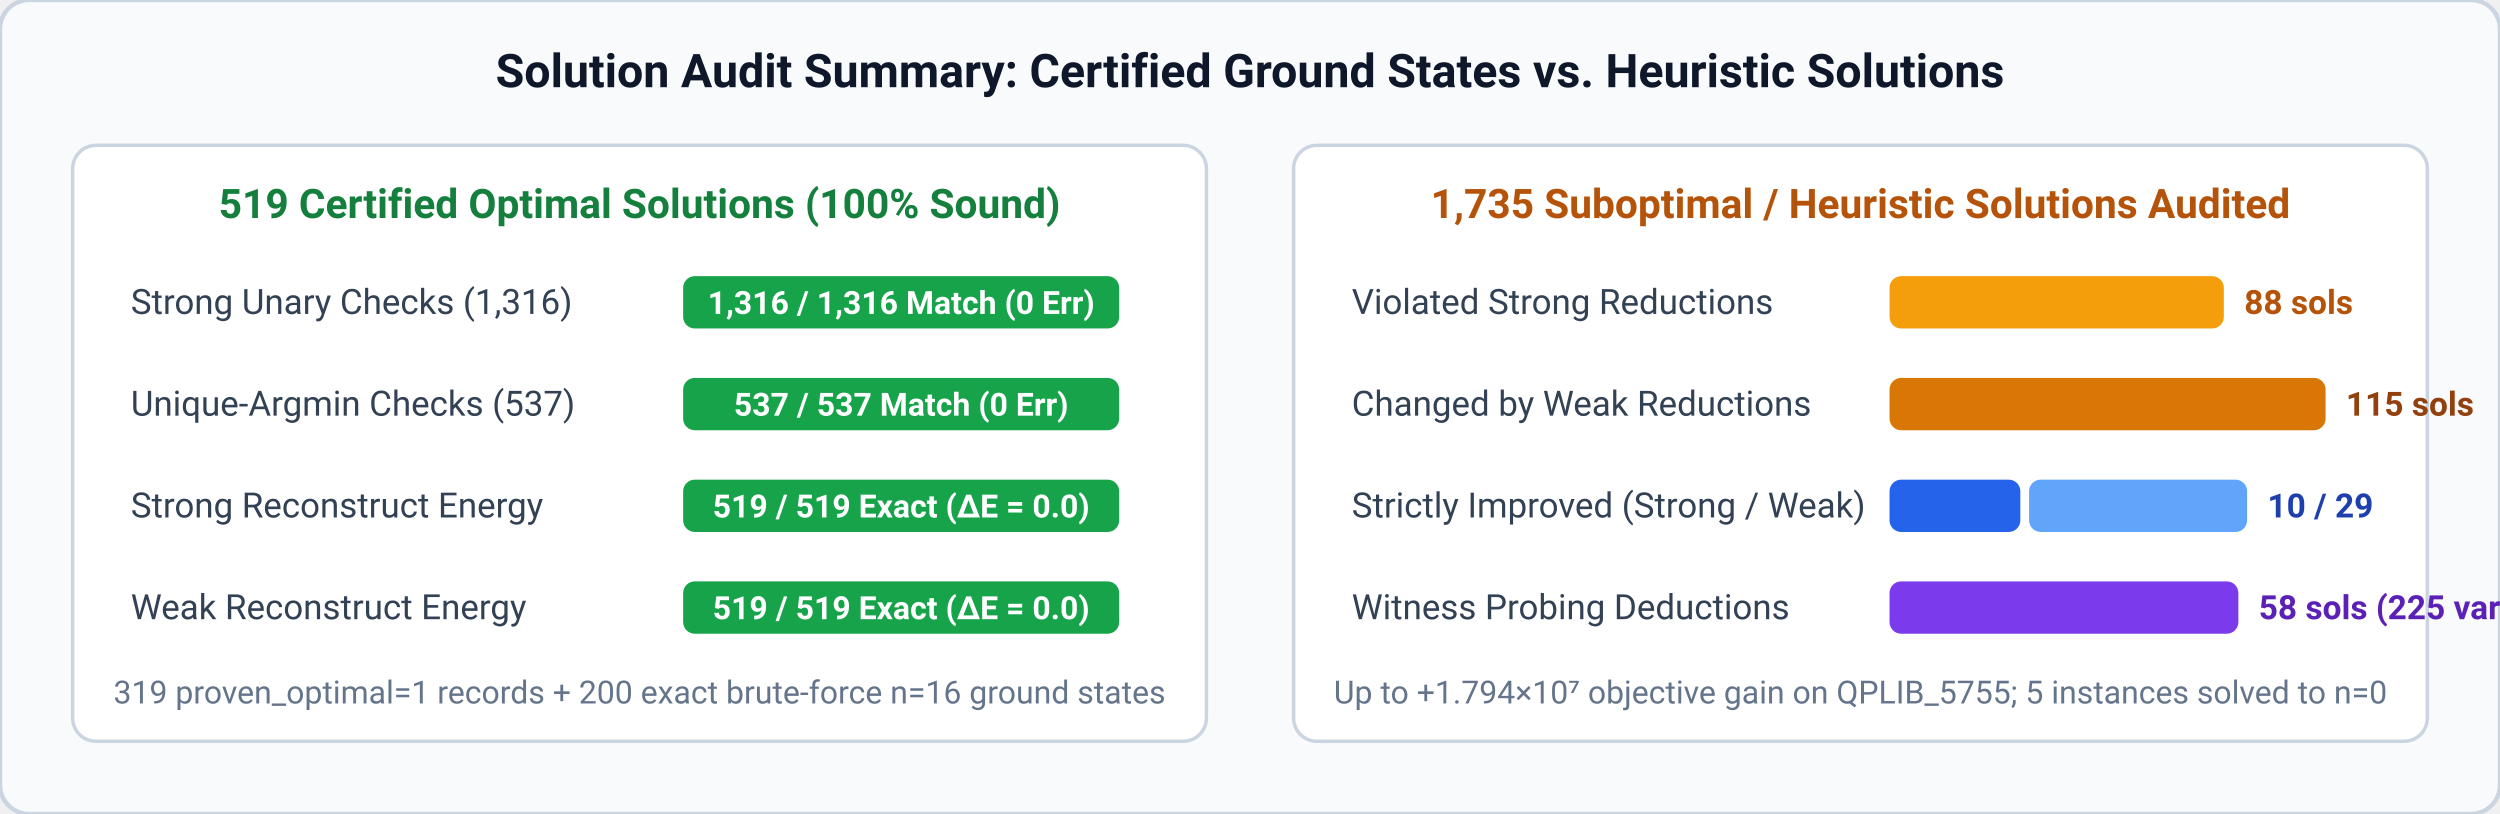
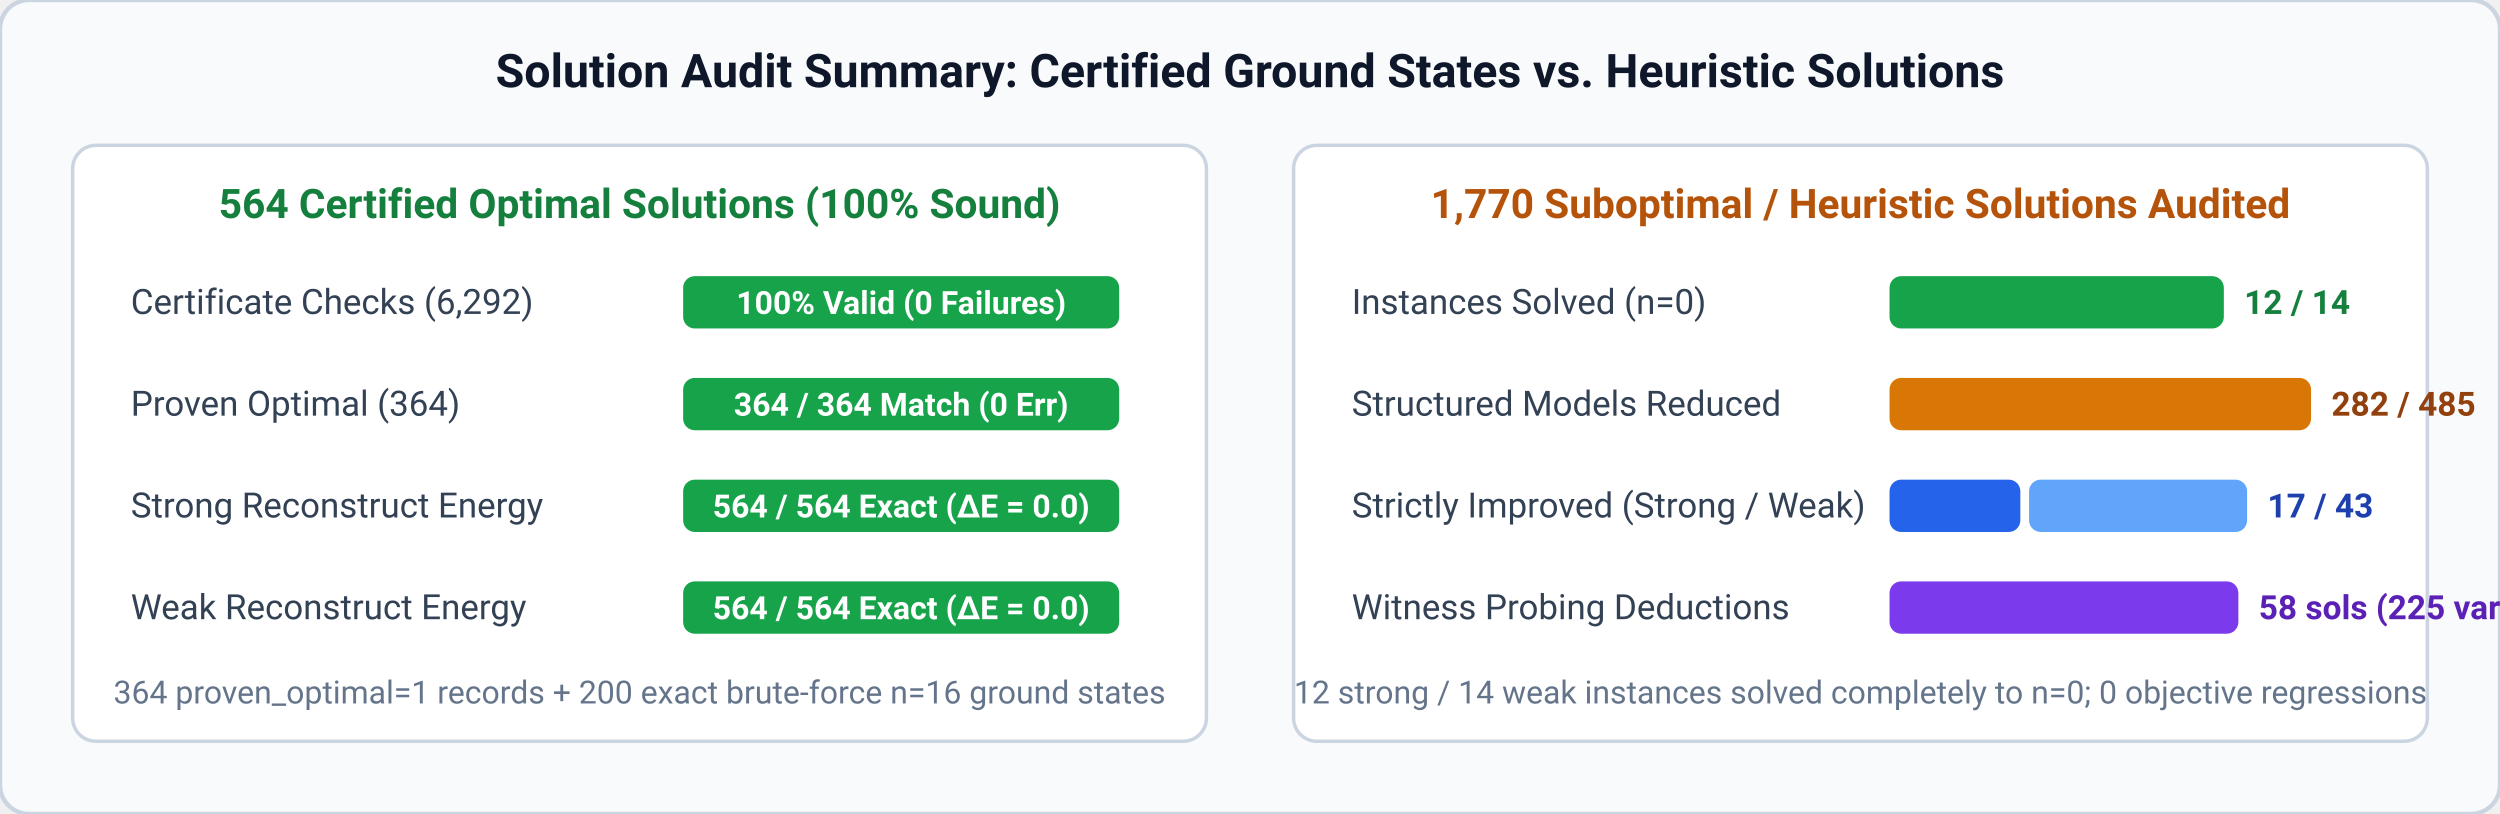
<svg xmlns="http://www.w3.org/2000/svg" viewBox="0 0 860 280" width="100%" height="auto" font-family="system-ui, -apple-system, Segoe UI, Roboto, sans-serif">
  <rect width="860" height="280" rx="10" fill="#f8fafc" stroke="#cbd5e1" stroke-width="1.5" />
  <text x="430" y="30" text-anchor="middle" font-size="16" font-weight="700" fill="#0f172a">Solution Audit Summary: Certified Ground States vs. Heuristic Solutions</text>
  <rect x="25" y="50" width="390" height="205" rx="8" fill="#ffffff" stroke="#cbd5e1" stroke-width="1.2" />
-   <text x="220" y="75" text-anchor="middle" font-size="14" font-weight="700" fill="#15803d">519 Certified Optimal Solutions (100% Sound)</text>
-   <text x="45" y="108" font-size="12" fill="#334155">Strong Unary Checks (1,316)</text>
+   <text x="220" y="75" text-anchor="middle" font-size="14" font-weight="700" fill="#15803d">564 Certified Optimal Solutions (100% Sound)</text>
+   <text x="45" y="108" font-size="12" fill="#334155">Certificate Checks (6,292)</text>
  <rect x="235" y="95" width="150" height="18" rx="4" fill="#16a34a" />
-   <text x="310" y="108" text-anchor="middle" font-size="11" font-weight="700" fill="#ffffff">1,316 / 1,316 Match (0 Err)</text>
-   <text x="45" y="143" font-size="12" fill="#334155">Unique-Argmin Checks (537)</text>
+   <text x="310" y="108" text-anchor="middle" font-size="11" font-weight="700" fill="#ffffff">100% Valid (0 Failures)</text>
+   <text x="45" y="143" font-size="12" fill="#334155">Proven Optimal (364)</text>
  <rect x="235" y="130" width="150" height="18" rx="4" fill="#16a34a" />
-   <text x="310" y="143" text-anchor="middle" font-size="11" font-weight="700" fill="#ffffff">537 / 537 Match (0 Err)</text>
+   <text x="310" y="143" text-anchor="middle" font-size="11" font-weight="700" fill="#ffffff">364 / 364 Match (0 Err)</text>
  <text x="45" y="178" font-size="12" fill="#334155">Strong Reconstruct Energy</text>
  <rect x="235" y="165" width="150" height="18" rx="4" fill="#16a34a" />
-   <text x="310" y="178" text-anchor="middle" font-size="11" font-weight="700" fill="#ffffff">519 / 519 Exact (ΔE = 0.0)</text>
+   <text x="310" y="178" text-anchor="middle" font-size="11" font-weight="700" fill="#ffffff">564 / 564 Exact (ΔE = 0.0)</text>
  <text x="45" y="213" font-size="12" fill="#334155">Weak Reconstruct Energy</text>
  <rect x="235" y="200" width="150" height="18" rx="4" fill="#16a34a" />
-   <text x="310" y="213" text-anchor="middle" font-size="11" font-weight="700" fill="#ffffff">519 / 519 Exact (ΔE = 0.0)</text>
-   <text x="220" y="242" text-anchor="middle" font-size="11" fill="#64748b">319 proven_optimal=1 records + 200 exact brute-force n=16 ground states</text>
+   <text x="310" y="213" text-anchor="middle" font-size="11" font-weight="700" fill="#ffffff">564 / 564 Exact (ΔE = 0.0)</text>
+   <text x="220" y="242" text-anchor="middle" font-size="11" fill="#64748b">364 proven_optimal=1 records + 200 exact brute-force n=16 ground states</text>
  <rect x="445" y="50" width="390" height="205" rx="8" fill="#ffffff" stroke="#cbd5e1" stroke-width="1.2" />
-   <text x="640" y="75" text-anchor="middle" font-size="14" font-weight="700" fill="#b45309">1,735 Suboptimal / Heuristic Solutions Audited</text>
-   <text x="465" y="108" font-size="12" fill="#334155">Violated Strong Reductions</text>
-   <rect x="650" y="95" width="115" height="18" rx="4" fill="#f59e0b" />
-   <text x="772" y="108" font-size="11.5" font-weight="700" fill="#b45309">88 sols</text>
-   <text x="465" y="143" font-size="12" fill="#334155">Changed by Weak Reductions</text>
-   <rect x="650" y="130" width="150" height="18" rx="4" fill="#d97706" />
-   <text x="807" y="143" font-size="11.5" font-weight="700" fill="#92400e">115 sols</text>
+   <text x="640" y="75" text-anchor="middle" font-size="14" font-weight="700" fill="#b45309">1,770 Suboptimal / Heuristic Solutions Audited</text>
+   <text x="465" y="108" font-size="12" fill="#334155">Instances Solved (n=0)</text>
+   <rect x="650" y="95" width="115" height="18" rx="4" fill="#16a34a" />
+   <text x="772" y="108" font-size="11.5" font-weight="700" fill="#15803d">12 / 14</text>
+   <text x="465" y="143" font-size="12" fill="#334155">Structured Models Reduced</text>
+   <rect x="650" y="130" width="145" height="18" rx="4" fill="#d97706" />
+   <text x="802" y="143" font-size="11.5" font-weight="700" fill="#92400e">282 / 485</text>
  <text x="465" y="178" font-size="12" fill="#334155">Strictly Improved (Strong / Weak)</text>
  <rect x="650" y="165" width="45" height="18" rx="4" fill="#2563eb" />
  <rect x="698" y="165" width="75" height="18" rx="4" fill="#60a5fa" />
-   <text x="780" y="178" font-size="11.5" font-weight="700" fill="#1e40af">10 / 29</text>
+   <text x="780" y="178" font-size="11.5" font-weight="700" fill="#1e40af">17 / 43</text>
  <text x="465" y="213" font-size="12" fill="#334155">Witness Probing Deductions</text>
  <rect x="650" y="200" width="120" height="18" rx="4" fill="#7c3aed" />
  <text x="777" y="213" font-size="11.5" font-weight="700" fill="#5b21b6">58 sols (225 vars)</text>
-   <text x="640" y="242" text-anchor="middle" font-size="11" fill="#64748b">Up to +1.794×10⁷ objective gain on QPLIB_5755; 5 instances solved to n=0</text>
+   <text x="640" y="242" text-anchor="middle" font-size="11" fill="#64748b">12 strong / 14 weak instances solved completely to n=0; 0 objective regressions</text>
</svg>
